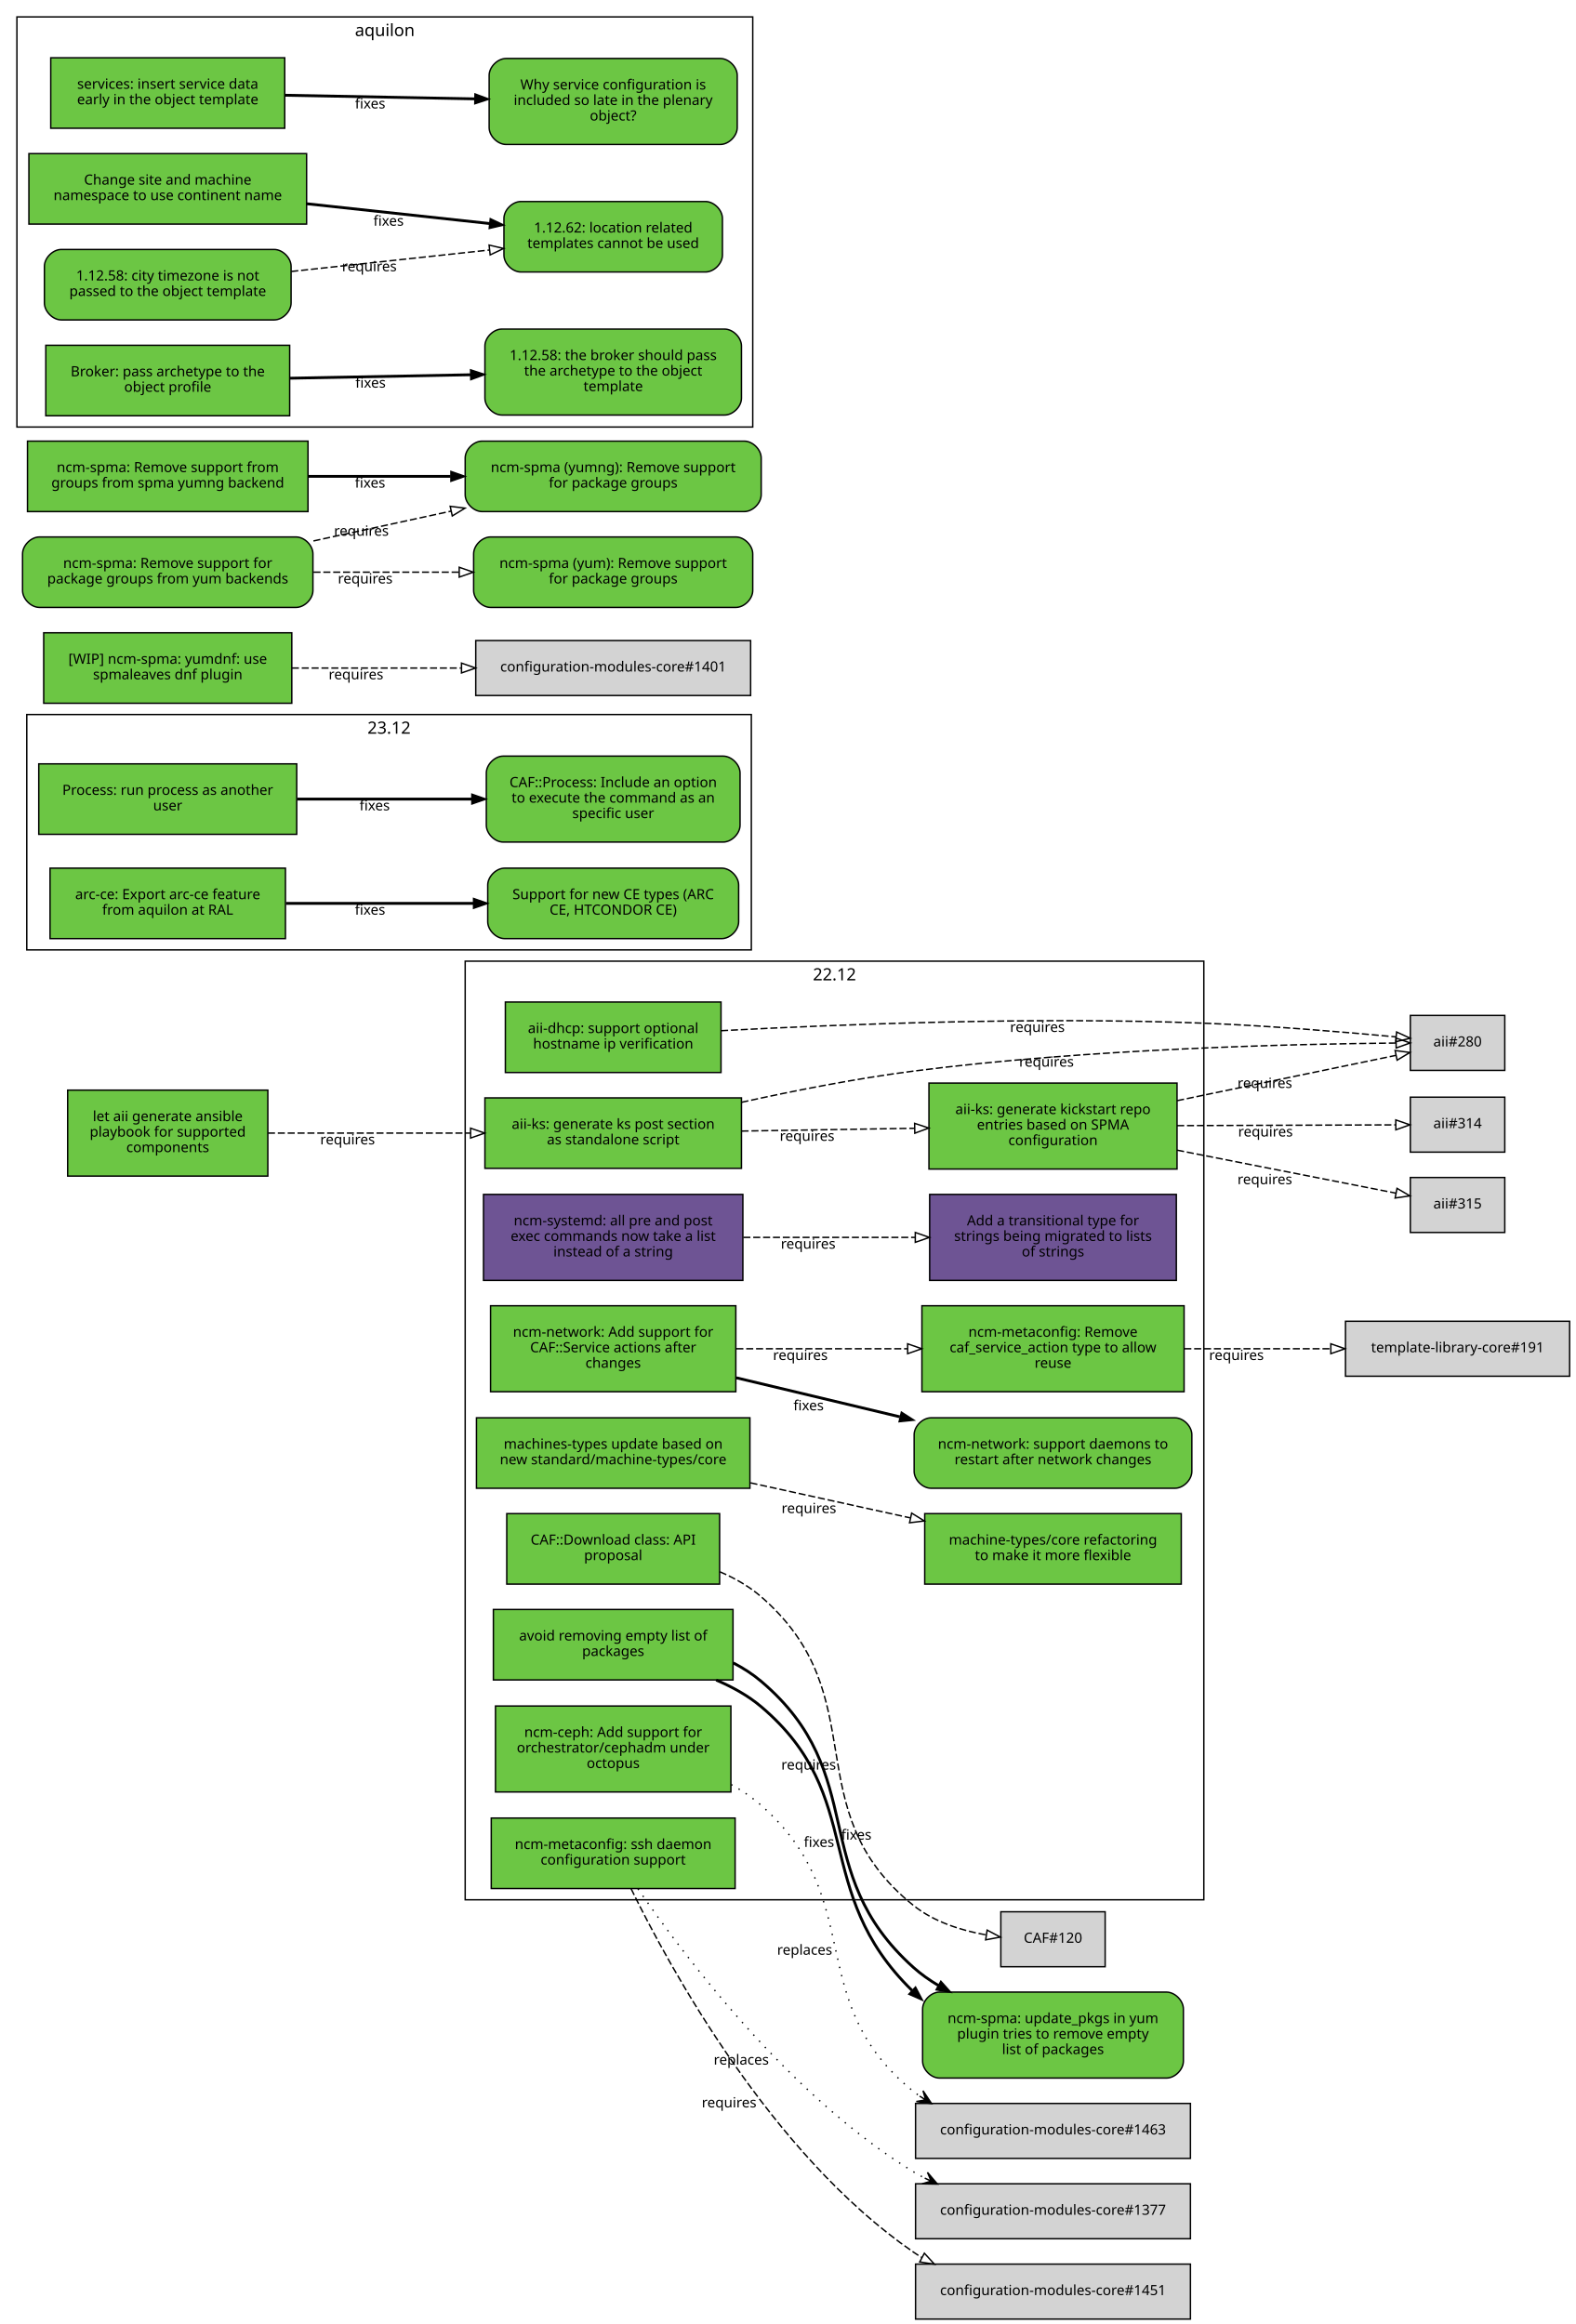
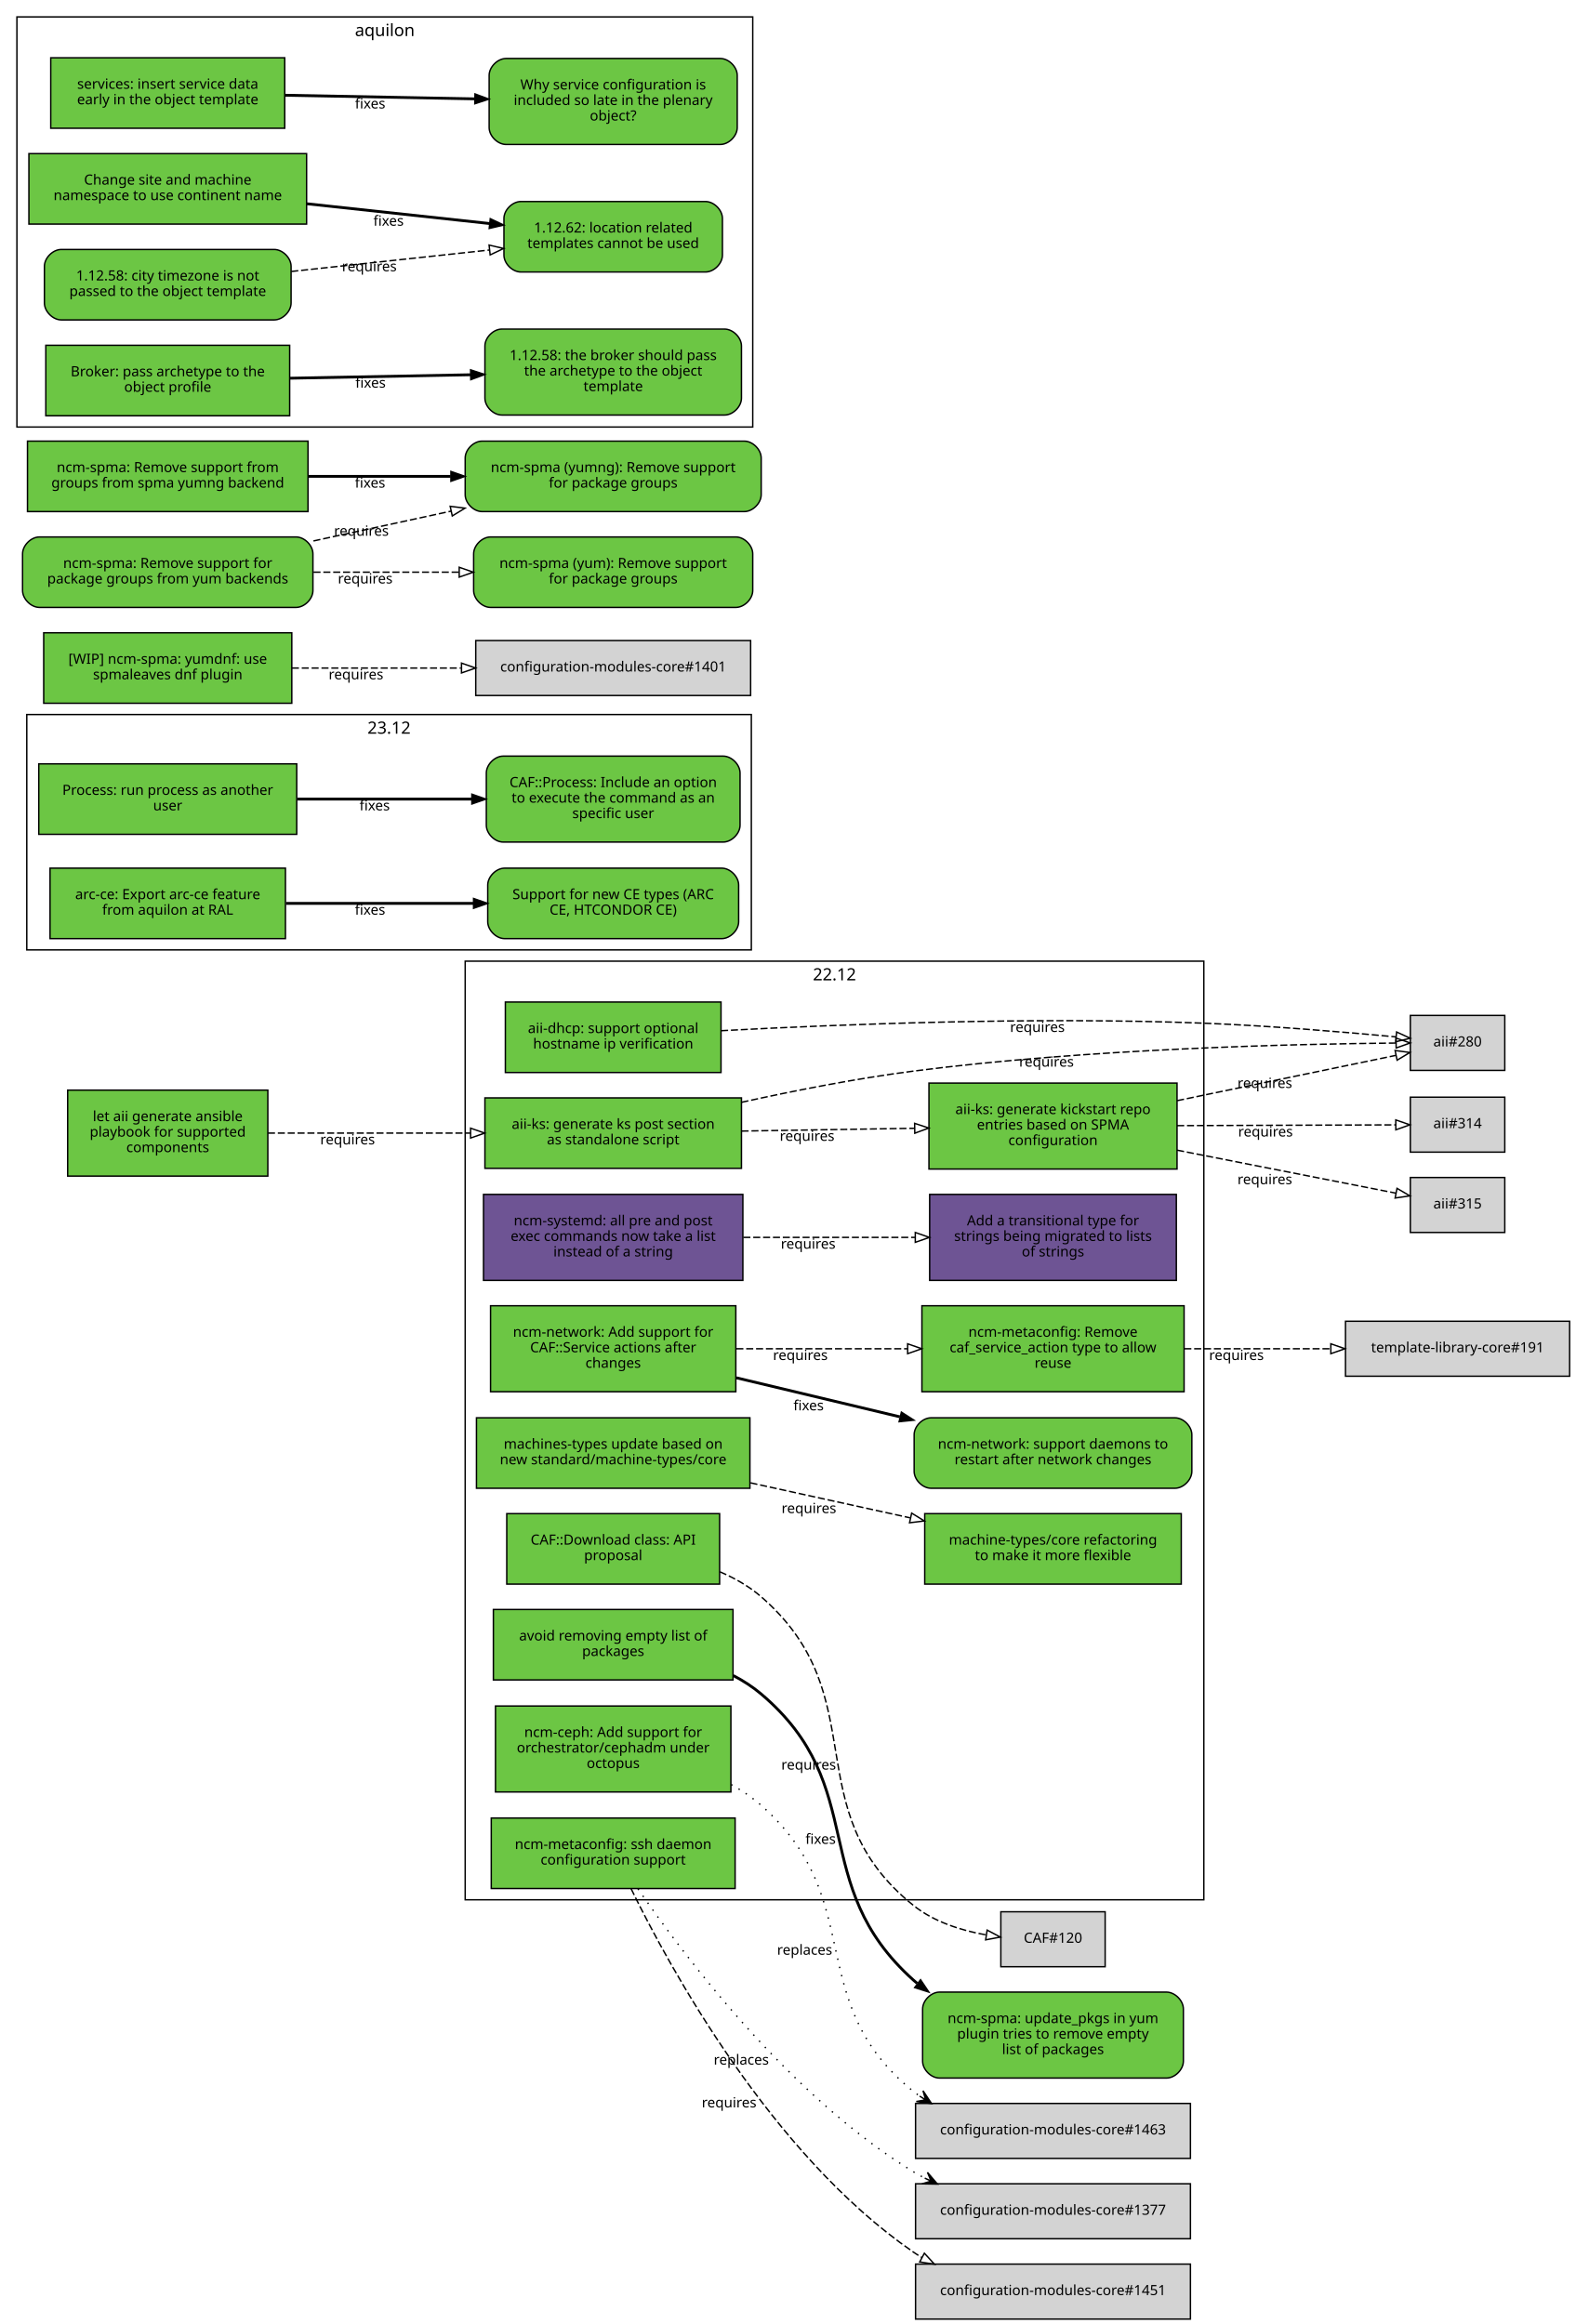
<svg xmlns="http://www.w3.org/2000/svg" xmlns:xlink="http://www.w3.org/1999/xlink" width="1118pt" height="1649pt" viewBox="0.00 0.00 1118.00 1649.00">
  <g id="graph0" class="graph" transform="scale(1 1) rotate(0) translate(4 1645)">
    <polygon fill="white" stroke="white" points="-4,5 -4,-1645 1115,-1645 1115,5 -4,5" />
    <g id="clust4" class="cluster">
      <polygon fill="none" stroke="black" points="15,-971 15,-1138 529,-1138 529,-971 15,-971" />
      <text text-anchor="middle" x="272" y="-1124.4" font-family="Sans" font-size="12.00">23.12</text>
    </g>
    <g id="clust3" class="cluster">
      <polygon fill="none" stroke="black" points="8,-1342 8,-1633 530,-1633 530,-1342 8,-1342" />
      <text text-anchor="middle" x="269" y="-1619.4" font-family="Sans" font-size="12.00">aquilon</text>
    </g>
    <g id="clust2" class="cluster">
      <polygon fill="none" stroke="black" points="326,-297 326,-963 850,-963 850,-297 326,-297" />
      <text text-anchor="middle" x="588" y="-949.4" font-family="Sans" font-size="12.00">22.12</text>
    </g>
    <g id="node1" class="node">
      <g id="a_node1">
        <a xlink:href="https://github.com/quattor/aii/pull/328" xlink:title="aii#328 (pull-request)" target="_parent">
          <polygon fill="#6cc644" stroke="black" points="522,-866 340,-866 340,-816 522,-816 522,-866" />
          <text text-anchor="middle" x="431" y="-844" font-family="Sans" font-size="10.00">aii-ks: generate ks post section</text>
          <text text-anchor="middle" x="431" y="-833" font-family="Sans" font-size="10.00">as standalone script</text>
        </a>
      </g>
    </g>
    <g id="node2" class="node">
      <polygon fill="lightgrey" stroke="black" points="1063.5,-924.5 996.5,-924.5 996.5,-885.5 1063.5,-885.5 1063.5,-924.5" />
      <text text-anchor="middle" x="1030" y="-902.5" font-family="Sans" font-size="10.00">aii#280</text>
    </g>
    <g id="edge1" class="edge">
      <path fill="none" stroke="black" stroke-dasharray="5,2" d="M522.01,-862.85C559.51,-871.124 603.643,-879.795 644,-885 767.437,-900.921 914.688,-904.265 986.027,-904.903" />
      <polygon fill="none" stroke="black" points="986.373,-908.406 996.399,-904.981 986.426,-901.406 986.373,-908.406" />
      <text text-anchor="middle" x="738.378" y="-888.167" font-family="Sans" font-size="10.00">requires</text>
    </g>
    <g id="node3" class="node">
      <g id="a_node3">
        <a xlink:href="https://github.com/quattor/aii/pull/316" xlink:title="aii#316 (pull-request)" target="_parent">
          <polygon fill="#6cc644" stroke="black" points="831,-876.5 655,-876.5 655,-815.5 831,-815.5 831,-876.5" />
          <text text-anchor="middle" x="743" y="-854.5" font-family="Sans" font-size="10.00">aii-ks: generate kickstart repo</text>
          <text text-anchor="middle" x="743" y="-843.5" font-family="Sans" font-size="10.00">entries based on SPMA</text>
          <text text-anchor="middle" x="743" y="-832.5" font-family="Sans" font-size="10.00">configuration</text>
        </a>
      </g>
    </g>
    <g id="edge2" class="edge">
      <path fill="none" stroke="black" stroke-dasharray="5,2" d="M522.081,-842.453C560.563,-843.074 605.56,-843.799 644.792,-844.432" />
      <polygon fill="none" stroke="black" points="644.843,-847.933 654.899,-844.595 644.956,-840.934 644.843,-847.933" />
      <text text-anchor="middle" x="568.561" y="-835.525" font-family="Sans" font-size="10.00">requires</text>
    </g>
    <g id="edge3" class="edge">
      <path fill="none" stroke="black" stroke-dasharray="5,2" d="M831.058,-864.023C882.518,-874.676 945.406,-887.695 986.29,-896.158" />
      <polygon fill="none" stroke="black" points="985.688,-899.608 996.19,-898.208 987.107,-892.753 985.688,-899.608" />
      <text text-anchor="middle" x="893.279" y="-873.044" font-family="Sans" font-size="10.00">requires</text>
    </g>
    <g id="node4" class="node">
      <polygon fill="lightgrey" stroke="black" points="1063.5,-866.5 996.5,-866.5 996.5,-827.5 1063.5,-827.5 1063.5,-866.5" />
      <text text-anchor="middle" x="1030" y="-844.5" font-family="Sans" font-size="10.00">aii#314</text>
    </g>
    <g id="edge4" class="edge">
      <path fill="none" stroke="black" stroke-dasharray="5,2" d="M831.058,-846.305C882.409,-846.486 945.14,-846.706 986.03,-846.849" />
      <polygon fill="none" stroke="black" points="986.177,-850.35 996.19,-846.885 986.202,-843.35 986.177,-850.35" />
      <text text-anchor="middle" x="893.741" y="-838.596" font-family="Sans" font-size="10.00">requires</text>
    </g>
    <g id="node5" class="node">
      <polygon fill="lightgrey" stroke="black" points="1063.5,-809.5 996.5,-809.5 996.5,-770.5 1063.5,-770.5 1063.5,-809.5" />
      <text text-anchor="middle" x="1030" y="-787.5" font-family="Sans" font-size="10.00">aii#315</text>
    </g>
    <g id="edge5" class="edge">
      <path fill="none" stroke="black" stroke-dasharray="5,2" d="M831.058,-828.894C882.518,-818.782 945.406,-806.425 986.29,-798.392" />
      <polygon fill="none" stroke="black" points="987.052,-801.809 996.19,-796.447 985.702,-794.941 987.052,-801.809" />
      <text text-anchor="middle" x="893.279" y="-804.738" font-family="Sans" font-size="10.00">requires</text>
    </g>
    <g id="node6" class="node">
      <g id="a_node6">
        <a xlink:href="https://github.com/quattor/aii/pull/299" xlink:title="aii#299 (pull-request)" target="_parent">
          <polygon fill="#6cc644" stroke="black" points="507.5,-934 354.5,-934 354.5,-884 507.5,-884 507.5,-934" />
          <text text-anchor="middle" x="431" y="-912" font-family="Sans" font-size="10.00">aii-dhcp: support optional</text>
          <text text-anchor="middle" x="431" y="-901" font-family="Sans" font-size="10.00">hostname ip verification</text>
        </a>
      </g>
    </g>
    <g id="edge6" class="edge">
      <path fill="none" stroke="black" stroke-dasharray="5,2" d="M507.534,-913.664C591.267,-918.168 730.317,-923.673 850,-919 896.634,-917.179 949.947,-912.699 986.175,-909.294" />
      <polygon fill="none" stroke="black" points="986.759,-912.754 996.382,-908.32 986.094,-905.786 986.759,-912.754" />
      <text text-anchor="middle" x="731.928" y="-912.779" font-family="Sans" font-size="10.00">requires</text>
    </g>
    <g id="node7" class="node">
      <g id="a_node7">
        <a xlink:href="https://github.com/quattor/aii/pull/331" xlink:title="aii#331 (pull-request)" target="_parent">
          <polygon fill="#6cc644" stroke="black" points="186,-871.5 44,-871.5 44,-810.5 186,-810.5 186,-871.5" />
          <text text-anchor="middle" x="115" y="-849.5" font-family="Sans" font-size="10.00">let aii generate ansible</text>
          <text text-anchor="middle" x="115" y="-838.5" font-family="Sans" font-size="10.00">playbook for supported</text>
          <text text-anchor="middle" x="115" y="-827.5" font-family="Sans" font-size="10.00">components</text>
        </a>
      </g>
    </g>
    <g id="edge7" class="edge">
      <path fill="none" stroke="black" stroke-dasharray="5,2" d="M186.077,-841C228.343,-841 282.883,-841 329.668,-841" />
      <polygon fill="none" stroke="black" points="329.834,-844.5 339.834,-841 329.834,-837.5 329.834,-844.5" />
      <text text-anchor="middle" x="242.574" y="-833" font-family="Sans" font-size="10.00">requires</text>
    </g>
    <g id="node8" class="node">
      <g id="a_node8">
        <a xlink:href="https://github.com/quattor/CAF/pull/257" xlink:title="CAF#257 (pull-request)" target="_parent">
          <polygon fill="#6cc644" stroke="black" points="206.5,-1103 23.5,-1103 23.5,-1053 206.5,-1053 206.5,-1103" />
          <text text-anchor="middle" x="115" y="-1081" font-family="Sans" font-size="10.00">Process: run process as another</text>
          <text text-anchor="middle" x="115" y="-1070" font-family="Sans" font-size="10.00">user</text>
        </a>
      </g>
    </g>
    <g id="node9" class="node">
      <g id="a_node9">
        <a xlink:href="https://github.com/quattor/CAF/issues/253" xlink:title="CAF#253 (issue)" target="_parent">
          <path fill="#6cc644" stroke="black" d="M509,-1108.5C509,-1108.5 353,-1108.5 353,-1108.5 347,-1108.5 341,-1102.5 341,-1096.5 341,-1096.5 341,-1059.5 341,-1059.5 341,-1053.5 347,-1047.5 353,-1047.5 353,-1047.5 509,-1047.5 509,-1047.5 515,-1047.5 521,-1053.5 521,-1059.5 521,-1059.5 521,-1096.5 521,-1096.5 521,-1102.5 515,-1108.5 509,-1108.5" />
          <text text-anchor="middle" x="431" y="-1086.5" font-family="Sans" font-size="10.00">CAF::Process: Include an option</text>
          <text text-anchor="middle" x="431" y="-1075.5" font-family="Sans" font-size="10.00">to execute the command as an</text>
          <text text-anchor="middle" x="431" y="-1064.5" font-family="Sans" font-size="10.00">specific user</text>
        </a>
      </g>
    </g>
    <g id="edge8" class="edge">
      <path fill="none" stroke="black" stroke-width="2" d="M206.822,-1078C245.561,-1078 290.88,-1078 330.522,-1078" />
      <polygon fill="black" stroke="black" points="330.737,-1081.5 340.737,-1078 330.737,-1074.5 330.737,-1081.5" />
      <text text-anchor="middle" x="261.782" y="-1070" font-family="Sans" font-size="10.00">fixes</text>
    </g>
    <g id="node10" class="node">
      <g id="a_node10">
        <a xlink:href="https://github.com/quattor/CAF/pull/110" xlink:title="CAF#110 (pull-request)" target="_parent">
          <polygon fill="#6cc644" stroke="black" points="506.5,-571 355.5,-571 355.5,-521 506.5,-521 506.5,-571" />
          <text text-anchor="middle" x="431" y="-549" font-family="Sans" font-size="10.00">CAF::Download class: API</text>
          <text text-anchor="middle" x="431" y="-538" font-family="Sans" font-size="10.00">proposal</text>
        </a>
      </g>
    </g>
    <g id="node11" class="node">
      <polygon fill="lightgrey" stroke="black" points="780,-288.5 706,-288.5 706,-249.5 780,-249.5 780,-288.5" />
      <text text-anchor="middle" x="743" y="-266.5" font-family="Sans" font-size="10.00">CAF#120</text>
    </g>
    <g id="edge9" class="edge">
      <path fill="none" stroke="black" stroke-dasharray="5,2" d="M506.663,-529.743C517.272,-525.203 527.46,-519.404 536,-512 617.996,-440.906 559.369,-360.936 644,-293 658.502,-281.359 677.83,-275.245 695.487,-272.077" />
      <polygon fill="none" stroke="black" points="696.281,-275.497 705.641,-270.532 695.228,-268.576 696.281,-275.497" />
      <text text-anchor="middle" x="569.666" y="-389.376" font-family="Sans" font-size="10.00">requires</text>
    </g>
    <g id="node12" class="node">
      <g id="a_node12">
        <a xlink:href="https://github.com/quattor/configuration-modules-core/pull/1554" xlink:title="configuration-modules-core#1554 (pull-request)" target="_parent">
          <polygon fill="#6cc644" stroke="black" points="516,-503 346,-503 346,-453 516,-453 516,-503" />
          <text text-anchor="middle" x="431" y="-481" font-family="Sans" font-size="10.00">avoid removing empty list of</text>
          <text text-anchor="middle" x="431" y="-470" font-family="Sans" font-size="10.00">packages</text>
        </a>
      </g>
    </g>
    <g id="node13" class="node">
      <g id="a_node13">
        <a xlink:href="https://github.com/quattor/configuration-modules-core/issues/1553" xlink:title="configuration-modules-core#1553 (issue)" target="_parent">
          <path fill="#6cc644" stroke="black" d="M823.5,-231.5C823.5,-231.5 662.5,-231.5 662.5,-231.5 656.5,-231.5 650.5,-225.5 650.5,-219.5 650.5,-219.5 650.5,-182.5 650.5,-182.5 650.5,-176.5 656.5,-170.5 662.5,-170.5 662.5,-170.5 823.5,-170.5 823.5,-170.5 829.5,-170.5 835.5,-176.5 835.5,-182.5 835.5,-182.5 835.5,-219.5 835.5,-219.5 835.5,-225.5 829.5,-231.5 823.5,-231.5" />
          <text text-anchor="middle" x="743" y="-209.5" font-family="Sans" font-size="10.00">ncm-spma: update_pkgs in yum</text>
          <text text-anchor="middle" x="743" y="-198.5" font-family="Sans" font-size="10.00">plugin tries to remove empty</text>
          <text text-anchor="middle" x="743" y="-187.5" font-family="Sans" font-size="10.00">list of packages</text>
        </a>
      </g>
    </g>
    <g id="edge10" class="edge">
-       <path fill="none" stroke="black" stroke-width="2" d="M504.057,-452.915C515.55,-448.015 526.7,-441.885 536,-434 611.514,-369.975 570.626,-303.468 643.041,-232.615" />
-       <polygon fill="black" stroke="black" points="645.483,-235.123 650.41,-225.744 640.709,-230.003 645.483,-235.123" />
-       <text text-anchor="middle" x="577.022" y="-334.528" font-family="Sans" font-size="10.00">fixes</text>
-     </g>
-     <g id="edge11" class="edge">
-       <path fill="none" stroke="black" stroke-width="2" d="M516.245,-465.057C523.325,-461.382 530.042,-457.051 536,-452 613.95,-385.91 567.867,-317.175 644,-249 649.346,-244.213 655.351,-239.978 661.689,-236.205" />
-       <polygon fill="black" stroke="black" points="663.443,-239.235 670.508,-231.339 660.061,-233.106 663.443,-239.235" />
-       <text text-anchor="middle" x="603.498" y="-339.698" font-family="Sans" font-size="10.00">fixes</text>
+       <path fill="none" stroke="black" stroke-width="2" d="M516.245,-456.094C523.325,-452.382 530.042,-448.051 536,-443 613.95,-376.91 567.867,-308.175 644,-240 644.853,-239.237 645.722,-238.487 646.607,-237.751" />
+       <polygon fill="black" stroke="black" points="649.049,-240.295 654.952,-231.497 644.851,-234.694 649.049,-240.295" />
+       <text text-anchor="middle" x="578.136" y="-336.67" font-family="Sans" font-size="10.00">fixes</text>
    </g>
    <g id="node14" class="node">
      <g id="a_node14">
        <a xlink:href="https://github.com/quattor/configuration-modules-core/pull/1490" xlink:title="configuration-modules-core#1490 (pull-request)" target="_parent">
          <polygon fill="#6cc644" stroke="black" points="514.5,-434.5 347.5,-434.5 347.5,-373.5 514.5,-373.5 514.5,-434.5" />
          <text text-anchor="middle" x="431" y="-412.5" font-family="Sans" font-size="10.00">ncm-ceph: Add support for</text>
          <text text-anchor="middle" x="431" y="-401.5" font-family="Sans" font-size="10.00">orchestrator/cephadm under</text>
          <text text-anchor="middle" x="431" y="-390.5" font-family="Sans" font-size="10.00">octopus</text>
        </a>
      </g>
    </g>
    <g id="node15" class="node">
      <polygon fill="lightgrey" stroke="black" points="840.5,-152.5 645.5,-152.5 645.5,-113.5 840.5,-113.5 840.5,-152.5" />
      <text text-anchor="middle" x="743" y="-130.5" font-family="Sans" font-size="10.00">configuration-modules-core#1463</text>
    </g>
-     <g id="edge12" class="edge">
+     <g id="edge11" class="edge">
      <path fill="none" stroke="black" stroke-dasharray="1,5" d="M514.726,-378.745C522.371,-374.525 529.626,-369.641 536,-364 612.526,-296.267 564.54,-225.267 644,-161 645.372,-159.891 646.785,-158.825 648.235,-157.802" />
      <polygon fill="black" stroke="black" points="656.899,-152.392 650.801,-161.505 652.658,-155.04 648.417,-157.688 648.417,-157.688 648.417,-157.688 652.658,-155.04 646.034,-153.871 656.899,-152.392 656.899,-152.392" />
      <text text-anchor="middle" x="566.844" y="-258.019" font-family="Sans" font-size="10.00">replaces</text>
    </g>
    <g id="node16" class="node">
      <g id="a_node16">
        <a xlink:href="https://github.com/quattor/configuration-modules-core/pull/1464" xlink:title="configuration-modules-core#1464 (pull-request)" target="_parent">
          <polygon fill="#6e5494" stroke="black" points="523,-797.5 339,-797.5 339,-736.5 523,-736.5 523,-797.5" />
          <text text-anchor="middle" x="431" y="-775.5" font-family="Sans" font-size="10.00">ncm-systemd: all pre and post</text>
          <text text-anchor="middle" x="431" y="-764.5" font-family="Sans" font-size="10.00">exec commands now take a list</text>
          <text text-anchor="middle" x="431" y="-753.5" font-family="Sans" font-size="10.00">instead of a string</text>
        </a>
      </g>
    </g>
    <g id="node17" class="node">
      <g id="a_node17">
        <a xlink:href="https://github.com/quattor/template-library-core/pull/212" xlink:title="template-library-core#212 (pull-request)" target="_parent">
          <polygon fill="#6e5494" stroke="black" points="830.5,-797.5 655.5,-797.5 655.5,-736.5 830.5,-736.5 830.5,-797.5" />
          <text text-anchor="middle" x="743" y="-775.5" font-family="Sans" font-size="10.00">Add a transitional type for</text>
          <text text-anchor="middle" x="743" y="-764.5" font-family="Sans" font-size="10.00">strings being migrated to lists</text>
          <text text-anchor="middle" x="743" y="-753.5" font-family="Sans" font-size="10.00">of strings</text>
        </a>
      </g>
    </g>
-     <g id="edge13" class="edge">
+     <g id="edge12" class="edge">
      <path fill="none" stroke="black" stroke-dasharray="5,2" d="M523.334,-767C561.615,-767 606.168,-767 645.032,-767" />
      <polygon fill="none" stroke="black" points="645.306,-770.5 655.306,-767 645.306,-763.5 645.306,-770.5" />
      <text text-anchor="middle" x="569.323" y="-759" font-family="Sans" font-size="10.00">requires</text>
    </g>
    <g id="node18" class="node">
      <g id="a_node18">
        <a xlink:href="https://github.com/quattor/configuration-modules-core/pull/1452" xlink:title="configuration-modules-core#1452 (pull-request)" target="_parent">
          <polygon fill="#6cc644" stroke="black" points="517.5,-355 344.5,-355 344.5,-305 517.5,-305 517.5,-355" />
          <text text-anchor="middle" x="431" y="-333" font-family="Sans" font-size="10.00">ncm-metaconfig: ssh daemon</text>
          <text text-anchor="middle" x="431" y="-322" font-family="Sans" font-size="10.00">configuration support</text>
        </a>
      </g>
    </g>
    <g id="node19" class="node">
      <polygon fill="lightgrey" stroke="black" points="840.5,-95.5 645.5,-95.5 645.5,-56.5 840.5,-56.5 840.5,-95.5" />
      <text text-anchor="middle" x="743" y="-73.5" font-family="Sans" font-size="10.00">configuration-modules-core#1377</text>
    </g>
-     <g id="edge14" class="edge">
+     <g id="edge13" class="edge">
      <path fill="none" stroke="black" stroke-dasharray="1,5" d="M448.592,-304.774C480.663,-258.023 555.825,-157.797 644,-104 646.514,-102.466 649.115,-101.014 651.781,-99.638" />
      <polygon fill="black" stroke="black" points="661.066,-95.252 653.946,-103.593 656.545,-97.388 652.024,-99.524 652.024,-99.524 652.024,-99.524 656.545,-97.388 650.102,-95.455 661.066,-95.252 661.066,-95.252" />
      <text text-anchor="middle" x="521.876" y="-180.055" font-family="Sans" font-size="10.00">replaces</text>
    </g>
    <g id="node20" class="node">
      <polygon fill="lightgrey" stroke="black" points="840.5,-38.5 645.5,-38.5 645.5,0.5 840.5,0.5 840.5,-38.5" />
      <text text-anchor="middle" x="743" y="-16.5" font-family="Sans" font-size="10.00">configuration-modules-core#1451</text>
    </g>
-     <g id="edge15" class="edge">
+     <g id="edge14" class="edge">
      <path fill="none" stroke="black" stroke-dasharray="5,2" d="M443.682,-304.881C470.729,-249.528 543.134,-116.463 644,-47 645.895,-45.695 647.849,-44.451 649.853,-43.264" />
      <polygon fill="none" stroke="black" points="651.751,-46.219 658.922,-38.42 648.453,-40.044 651.751,-46.219" />
      <text text-anchor="middle" x="513.239" y="-149.689" font-family="Sans" font-size="10.00">requires</text>
    </g>
    <g id="node21" class="node">
      <g id="a_node21">
        <a xlink:href="https://github.com/quattor/configuration-modules-core/pull/1336" xlink:title="configuration-modules-core#1336 (pull-request)" target="_parent">
          <polygon fill="#6cc644" stroke="black" points="518,-718.5 344,-718.5 344,-657.5 518,-657.5 518,-718.5" />
          <text text-anchor="middle" x="431" y="-696.5" font-family="Sans" font-size="10.00">ncm-network: Add support for</text>
          <text text-anchor="middle" x="431" y="-685.5" font-family="Sans" font-size="10.00">CAF::Service actions after</text>
          <text text-anchor="middle" x="431" y="-674.5" font-family="Sans" font-size="10.00">changes</text>
        </a>
      </g>
    </g>
    <g id="node22" class="node">
      <g id="a_node22">
        <a xlink:href="https://github.com/quattor/configuration-modules-core/pull/1335" xlink:title="configuration-modules-core#1335 (pull-request)" target="_parent">
          <polygon fill="#6cc644" stroke="black" points="836,-718.5 650,-718.5 650,-657.5 836,-657.5 836,-718.5" />
          <text text-anchor="middle" x="743" y="-696.5" font-family="Sans" font-size="10.00">ncm-metaconfig: Remove</text>
          <text text-anchor="middle" x="743" y="-685.5" font-family="Sans" font-size="10.00">caf_service_action type to allow</text>
          <text text-anchor="middle" x="743" y="-674.5" font-family="Sans" font-size="10.00">reuse</text>
        </a>
      </g>
    </g>
-     <g id="edge16" class="edge">
+     <g id="edge15" class="edge">
      <path fill="none" stroke="black" stroke-dasharray="5,2" d="M518.352,-688C556.011,-688 600.444,-688 639.742,-688" />
      <polygon fill="none" stroke="black" points="639.88,-691.5 649.88,-688 639.88,-684.5 639.88,-691.5" />
      <text text-anchor="middle" x="563.78" y="-680" font-family="Sans" font-size="10.00">requires</text>
    </g>
    <g id="node23" class="node">
      <g id="a_node23">
        <a xlink:href="https://github.com/quattor/configuration-modules-core/issues/1071" xlink:title="configuration-modules-core#1071 (issue)" target="_parent">
          <path fill="#6cc644" stroke="black" d="M829.5,-639C829.5,-639 656.5,-639 656.5,-639 650.5,-639 644.5,-633 644.5,-627 644.5,-627 644.5,-601 644.5,-601 644.5,-595 650.5,-589 656.5,-589 656.5,-589 829.5,-589 829.5,-589 835.5,-589 841.5,-595 841.5,-601 841.5,-601 841.5,-627 841.5,-627 841.5,-633 835.5,-639 829.5,-639" />
          <text text-anchor="middle" x="743" y="-617" font-family="Sans" font-size="10.00">ncm-network: support daemons to</text>
          <text text-anchor="middle" x="743" y="-606" font-family="Sans" font-size="10.00">restart after network changes</text>
        </a>
      </g>
    </g>
-     <g id="edge17" class="edge">
+     <g id="edge16" class="edge">
      <path fill="none" stroke="black" stroke-width="2" d="M518.352,-667.387C554.286,-658.809 596.389,-648.759 634.312,-639.706" />
      <polygon fill="black" stroke="black" points="635.457,-643.031 644.371,-637.305 633.832,-636.223 635.457,-643.031" />
      <text text-anchor="middle" x="569.612" y="-644.286" font-family="Sans" font-size="10.00">fixes</text>
    </g>
    <g id="node24" class="node">
      <polygon fill="lightgrey" stroke="black" points="1109.5,-707.5 950.5,-707.5 950.5,-668.5 1109.5,-668.5 1109.5,-707.5" />
      <text text-anchor="middle" x="1030" y="-685.5" font-family="Sans" font-size="10.00">template-library-core#191</text>
    </g>
-     <g id="edge18" class="edge">
+     <g id="edge17" class="edge">
      <path fill="none" stroke="black" stroke-dasharray="5,2" d="M836.138,-688C869.447,-688 906.968,-688 940.003,-688" />
      <polygon fill="none" stroke="black" points="940.101,-691.5 950.101,-688 940.101,-684.5 940.101,-691.5" />
      <text text-anchor="middle" x="873.142" y="-680" font-family="Sans" font-size="10.00">requires</text>
    </g>
    <g id="node25" class="node">
      <g id="a_node25">
        <a xlink:href="https://github.com/quattor/configuration-modules-core/pull/1507" xlink:title="configuration-modules-core#1507 (pull-request)" target="_parent">
          <polygon fill="#6cc644" stroke="black" points="203,-1196 27,-1196 27,-1146 203,-1146 203,-1196" />
          <text text-anchor="middle" x="115" y="-1174" font-family="Sans" font-size="10.00">[WIP] ncm-spma: yumdnf: use</text>
          <text text-anchor="middle" x="115" y="-1163" font-family="Sans" font-size="10.00">spmaleaves dnf plugin</text>
        </a>
      </g>
    </g>
    <g id="node26" class="node">
      <polygon fill="lightgrey" stroke="black" points="528.5,-1190.5 333.5,-1190.5 333.5,-1151.5 528.5,-1151.5 528.5,-1190.5" />
      <text text-anchor="middle" x="431" y="-1168.5" font-family="Sans" font-size="10.00">configuration-modules-core#1401</text>
    </g>
-     <g id="edge19" class="edge">
+     <g id="edge18" class="edge">
      <path fill="none" stroke="black" stroke-dasharray="5,2" d="M203.05,-1171C240.203,-1171 283.927,-1171 323.027,-1171" />
      <polygon fill="none" stroke="black" points="323.391,-1174.5 333.391,-1171 323.391,-1167.5 323.391,-1174.5" />
      <text text-anchor="middle" x="248.549" y="-1163" font-family="Sans" font-size="10.00">requires</text>
    </g>
    <g id="node27" class="node">
      <g id="a_node27">
        <a xlink:href="https://github.com/quattor/configuration-modules-core/pull/1148" xlink:title="configuration-modules-core#1148 (pull-request)" target="_parent">
          <polygon fill="#6cc644" stroke="black" points="214.5,-1332 15.5,-1332 15.5,-1282 214.5,-1282 214.5,-1332" />
          <text text-anchor="middle" x="115" y="-1310" font-family="Sans" font-size="10.00">ncm-spma: Remove support from</text>
          <text text-anchor="middle" x="115" y="-1299" font-family="Sans" font-size="10.00">groups from spma yumng backend</text>
        </a>
      </g>
    </g>
    <g id="node28" class="node">
      <g id="a_node28">
        <a xlink:href="https://github.com/quattor/configuration-modules-core/issues/952" xlink:title="configuration-modules-core#952 (issue)" target="_parent">
          <path fill="#6cc644" stroke="black" d="M524,-1332C524,-1332 338,-1332 338,-1332 332,-1332 326,-1326 326,-1320 326,-1320 326,-1294 326,-1294 326,-1288 332,-1282 338,-1282 338,-1282 524,-1282 524,-1282 530,-1282 536,-1288 536,-1294 536,-1294 536,-1320 536,-1320 536,-1326 530,-1332 524,-1332" />
          <text text-anchor="middle" x="431" y="-1310" font-family="Sans" font-size="10.00">ncm-spma (yumng): Remove support</text>
          <text text-anchor="middle" x="431" y="-1299" font-family="Sans" font-size="10.00">for package groups</text>
        </a>
      </g>
    </g>
-     <g id="edge20" class="edge">
+     <g id="edge19" class="edge">
      <path fill="none" stroke="black" stroke-width="2" d="M214.921,-1307C246.933,-1307 282.695,-1307 315.726,-1307" />
      <polygon fill="black" stroke="black" points="315.883,-1310.5 325.883,-1307 315.882,-1303.5 315.883,-1310.5" />
      <text text-anchor="middle" x="258.546" y="-1299" font-family="Sans" font-size="10.00">fixes</text>
    </g>
    <g id="node29" class="node">
      <g id="a_node29">
        <a xlink:href="https://github.com/quattor/configuration-modules-core/issues/950" xlink:title="configuration-modules-core#950 (issue)" target="_parent">
          <path fill="#6cc644" stroke="black" d="M206,-1264C206,-1264 24,-1264 24,-1264 18,-1264 12,-1258 12,-1252 12,-1252 12,-1226 12,-1226 12,-1220 18,-1214 24,-1214 24,-1214 206,-1214 206,-1214 212,-1214 218,-1220 218,-1226 218,-1226 218,-1252 218,-1252 218,-1258 212,-1264 206,-1264" />
          <text text-anchor="middle" x="115" y="-1242" font-family="Sans" font-size="10.00">ncm-spma: Remove support for</text>
          <text text-anchor="middle" x="115" y="-1231" font-family="Sans" font-size="10.00">package groups from yum backends</text>
        </a>
      </g>
    </g>
    <g id="node30" class="node">
      <g id="a_node30">
        <a xlink:href="https://github.com/quattor/configuration-modules-core/issues/951" xlink:title="configuration-modules-core#951 (issue)" target="_parent">
          <path fill="#6cc644" stroke="black" d="M518,-1264C518,-1264 344,-1264 344,-1264 338,-1264 332,-1258 332,-1252 332,-1252 332,-1226 332,-1226 332,-1220 338,-1214 344,-1214 344,-1214 518,-1214 518,-1214 524,-1214 530,-1220 530,-1226 530,-1226 530,-1252 530,-1252 530,-1258 524,-1264 518,-1264" />
          <text text-anchor="middle" x="431" y="-1242" font-family="Sans" font-size="10.00">ncm-spma (yum): Remove support</text>
          <text text-anchor="middle" x="431" y="-1231" font-family="Sans" font-size="10.00">for package groups</text>
        </a>
      </g>
    </g>
-     <g id="edge21" class="edge">
+     <g id="edge20" class="edge">
      <path fill="none" stroke="black" stroke-dasharray="5,2" d="M218.381,-1239C251.386,-1239 288.071,-1239 321.502,-1239" />
      <polygon fill="none" stroke="black" points="321.765,-1242.5 331.765,-1239 321.765,-1235.5 321.765,-1242.5" />
      <text text-anchor="middle" x="255.107" y="-1231" font-family="Sans" font-size="10.00">requires</text>
    </g>
-     <g id="edge22" class="edge">
+     <g id="edge21" class="edge">
      <path fill="none" stroke="black" stroke-dasharray="5,2" d="M218.381,-1261.17C249.602,-1267.93 284.116,-1275.41 316.053,-1282.32" />
      <polygon fill="none" stroke="black" points="315.361,-1285.75 325.876,-1284.45 316.843,-1278.91 315.361,-1285.75" />
      <text text-anchor="middle" x="252.372" y="-1264.86" font-family="Sans" font-size="10.00">requires</text>
    </g>
    <g id="node31" class="node">
      <g id="a_node31">
        <a xlink:href="https://github.com/quattor/template-library-grid/pull/241" xlink:title="template-library-grid#241 (pull-request)" target="_parent">
          <polygon fill="#6cc644" stroke="black" points="528,-639 334,-639 334,-589 528,-589 528,-639" />
          <text text-anchor="middle" x="431" y="-617" font-family="Sans" font-size="10.00">machines-types update based on</text>
          <text text-anchor="middle" x="431" y="-606" font-family="Sans" font-size="10.00">new standard/machine-types/core</text>
        </a>
      </g>
    </g>
    <g id="node32" class="node">
      <g id="a_node32">
        <a xlink:href="https://github.com/quattor/template-library-standard/pull/140" xlink:title="template-library-standard#140 (pull-request)" target="_parent">
          <polygon fill="#6cc644" stroke="black" points="834,-571 652,-571 652,-521 834,-521 834,-571" />
          <text text-anchor="middle" x="743" y="-549" font-family="Sans" font-size="10.00">machine-types/core refactoring</text>
          <text text-anchor="middle" x="743" y="-538" font-family="Sans" font-size="10.00">to make it more flexible</text>
        </a>
      </g>
    </g>
-     <g id="edge23" class="edge">
+     <g id="edge22" class="edge">
      <path fill="none" stroke="black" stroke-dasharray="5,2" d="M528.387,-592.857C564.372,-584.964 605.301,-575.986 641.636,-568.015" />
      <polygon fill="none" stroke="black" points="642.736,-571.357 651.754,-565.796 641.237,-564.52 642.736,-571.357" />
      <text text-anchor="middle" x="569.849" y="-571.375" font-family="Sans" font-size="10.00">requires</text>
    </g>
    <g id="node33" class="node">
      <g id="a_node33">
        <a xlink:href="https://github.com/quattor/template-library-grid/pull/232" xlink:title="template-library-grid#232 (pull-request)" target="_parent">
          <polygon fill="#6cc644" stroke="black" points="198.5,-1029 31.5,-1029 31.5,-979 198.5,-979 198.5,-1029" />
          <text text-anchor="middle" x="115" y="-1007" font-family="Sans" font-size="10.00">arc-ce: Export arc-ce feature</text>
          <text text-anchor="middle" x="115" y="-996" font-family="Sans" font-size="10.00">from aquilon at RAL</text>
        </a>
      </g>
    </g>
    <g id="node34" class="node">
      <g id="a_node34">
        <a xlink:href="https://github.com/quattor/template-library-grid/issues/221" xlink:title="template-library-grid#221 (issue)" target="_parent">
          <path fill="#6cc644" stroke="black" d="M508,-1029C508,-1029 354,-1029 354,-1029 348,-1029 342,-1023 342,-1017 342,-1017 342,-991 342,-991 342,-985 348,-979 354,-979 354,-979 508,-979 508,-979 514,-979 520,-985 520,-991 520,-991 520,-1017 520,-1017 520,-1023 514,-1029 508,-1029" />
          <text text-anchor="middle" x="431" y="-1007" font-family="Sans" font-size="10.00">Support for new CE types (ARC</text>
          <text text-anchor="middle" x="431" y="-996" font-family="Sans" font-size="10.00">CE, HTCONDOR CE)</text>
        </a>
      </g>
    </g>
-     <g id="edge24" class="edge">
+     <g id="edge23" class="edge">
      <path fill="none" stroke="black" stroke-width="2" d="M198.911,-1004C239.702,-1004 289.151,-1004 331.823,-1004" />
      <polygon fill="black" stroke="black" points="331.947,-1007.5 341.947,-1004 331.947,-1000.5 331.947,-1007.5" />
      <text text-anchor="middle" x="258.543" y="-996" font-family="Sans" font-size="10.00">fixes</text>
    </g>
    <g id="node35" class="node">
      <g id="a_node35">
        <a xlink:href="https://github.com/quattor/aquilon/pull/115" xlink:title="aquilon#115 (pull-request)" target="_parent">
          <polygon fill="#6cc644" stroke="black" points="198,-1604 32,-1604 32,-1554 198,-1554 198,-1604" />
          <text text-anchor="middle" x="115" y="-1582" font-family="Sans" font-size="10.00">services: insert service data</text>
          <text text-anchor="middle" x="115" y="-1571" font-family="Sans" font-size="10.00">early in the object template</text>
        </a>
      </g>
    </g>
    <g id="node36" class="node">
      <g id="a_node36">
        <a xlink:href="https://github.com/quattor/aquilon/issues/109" xlink:title="aquilon#109 (issue)" target="_parent">
          <path fill="#6cc644" stroke="black" d="M507,-1603.5C507,-1603.5 355,-1603.5 355,-1603.5 349,-1603.5 343,-1597.5 343,-1591.5 343,-1591.5 343,-1554.5 343,-1554.5 343,-1548.5 349,-1542.5 355,-1542.5 355,-1542.5 507,-1542.5 507,-1542.5 513,-1542.5 519,-1548.5 519,-1554.5 519,-1554.5 519,-1591.5 519,-1591.5 519,-1597.5 513,-1603.5 507,-1603.5" />
          <text text-anchor="middle" x="431" y="-1581.5" font-family="Sans" font-size="10.00">Why service configuration is</text>
          <text text-anchor="middle" x="431" y="-1570.5" font-family="Sans" font-size="10.00">included so late in the plenary</text>
          <text text-anchor="middle" x="431" y="-1559.5" font-family="Sans" font-size="10.00">object?</text>
        </a>
      </g>
    </g>
-     <g id="edge25" class="edge">
+     <g id="edge24" class="edge">
      <path fill="none" stroke="black" stroke-width="2" d="M198.09,-1577.43C239.304,-1576.64 289.515,-1575.68 332.663,-1574.86" />
      <polygon fill="black" stroke="black" points="332.965,-1578.35 342.896,-1574.66 332.831,-1571.36 332.965,-1578.35" />
      <text text-anchor="middle" x="258.61" y="-1568.05" font-family="Sans" font-size="10.00">fixes</text>
    </g>
    <g id="node37" class="node">
      <g id="a_node37">
        <a xlink:href="https://github.com/quattor/aquilon/pull/110" xlink:title="aquilon#110 (pull-request)" target="_parent">
          <polygon fill="#6cc644" stroke="black" points="213.5,-1536 16.5,-1536 16.5,-1486 213.5,-1486 213.5,-1536" />
          <text text-anchor="middle" x="115" y="-1514" font-family="Sans" font-size="10.00">Change site and machine</text>
          <text text-anchor="middle" x="115" y="-1503" font-family="Sans" font-size="10.00">namespace to use continent name</text>
        </a>
      </g>
    </g>
    <g id="node38" class="node">
      <g id="a_node38">
        <a xlink:href="https://github.com/quattor/aquilon/issues/104" xlink:title="aquilon#104 (issue)" target="_parent">
          <path fill="#6cc644" stroke="black" d="M496.5,-1502C496.5,-1502 365.5,-1502 365.5,-1502 359.5,-1502 353.5,-1496 353.5,-1490 353.5,-1490 353.5,-1464 353.5,-1464 353.5,-1458 359.5,-1452 365.5,-1452 365.5,-1452 496.5,-1452 496.5,-1452 502.5,-1452 508.5,-1458 508.5,-1464 508.5,-1464 508.5,-1490 508.5,-1490 508.5,-1496 502.5,-1502 496.5,-1502" />
          <text text-anchor="middle" x="431" y="-1480" font-family="Sans" font-size="10.00">1.12.62: location related</text>
          <text text-anchor="middle" x="431" y="-1469" font-family="Sans" font-size="10.00">templates cannot be used</text>
        </a>
      </g>
    </g>
-     <g id="edge26" class="edge">
+     <g id="edge25" class="edge">
      <path fill="none" stroke="black" stroke-width="2" d="M213.63,-1500.43C255.122,-1495.94 303.101,-1490.74 343.32,-1486.39" />
      <polygon fill="black" stroke="black" points="343.804,-1489.85 353.369,-1485.3 343.05,-1482.89 343.804,-1489.85" />
      <text text-anchor="middle" x="271.634" y="-1484.85" font-family="Sans" font-size="10.00">fixes</text>
    </g>
    <g id="node39" class="node">
      <g id="a_node39">
        <a xlink:href="https://github.com/quattor/aquilon/issues/91" xlink:title="aquilon#91 (issue)" target="_parent">
          <path fill="#6cc644" stroke="black" d="M190.5,-1468C190.5,-1468 39.5,-1468 39.5,-1468 33.5,-1468 27.5,-1462 27.5,-1456 27.5,-1456 27.5,-1430 27.5,-1430 27.5,-1424 33.5,-1418 39.5,-1418 39.5,-1418 190.5,-1418 190.5,-1418 196.5,-1418 202.5,-1424 202.5,-1430 202.5,-1430 202.5,-1456 202.5,-1456 202.5,-1462 196.5,-1468 190.5,-1468" />
          <text text-anchor="middle" x="115" y="-1446" font-family="Sans" font-size="10.00">1.12.58: city timezone is not</text>
          <text text-anchor="middle" x="115" y="-1435" font-family="Sans" font-size="10.00">passed to the object template</text>
        </a>
      </g>
    </g>
-     <g id="edge27" class="edge">
+     <g id="edge26" class="edge">
      <path fill="none" stroke="black" stroke-dasharray="5,2" d="M202.633,-1452.38C246.42,-1457.12 299.413,-1462.86 343.22,-1467.6" />
      <polygon fill="none" stroke="black" points="342.962,-1471.1 353.281,-1468.69 343.716,-1464.14 342.962,-1471.1" />
      <text text-anchor="middle" x="258.022" y="-1452.54" font-family="Sans" font-size="10.00">requires</text>
    </g>
    <g id="node40" class="node">
      <g id="a_node40">
        <a xlink:href="https://github.com/quattor/aquilon/pull/89" xlink:title="aquilon#89 (pull-request)" target="_parent">
          <polygon fill="#6cc644" stroke="black" points="201.5,-1400 28.5,-1400 28.5,-1350 201.5,-1350 201.5,-1400" />
          <text text-anchor="middle" x="115" y="-1378" font-family="Sans" font-size="10.00">Broker: pass archetype to the</text>
          <text text-anchor="middle" x="115" y="-1367" font-family="Sans" font-size="10.00">object profile</text>
        </a>
      </g>
    </g>
    <g id="node41" class="node">
      <g id="a_node41">
        <a xlink:href="https://github.com/quattor/aquilon/issues/88" xlink:title="aquilon#88 (issue)" target="_parent">
          <path fill="#6cc644" stroke="black" d="M510,-1411.5C510,-1411.5 352,-1411.5 352,-1411.5 346,-1411.5 340,-1405.5 340,-1399.5 340,-1399.5 340,-1362.5 340,-1362.5 340,-1356.5 346,-1350.5 352,-1350.5 352,-1350.5 510,-1350.5 510,-1350.5 516,-1350.5 522,-1356.5 522,-1362.5 522,-1362.5 522,-1399.5 522,-1399.5 522,-1405.5 516,-1411.5 510,-1411.5" />
          <text text-anchor="middle" x="431" y="-1389.5" font-family="Sans" font-size="10.00">1.12.58: the broker should pass</text>
          <text text-anchor="middle" x="431" y="-1378.5" font-family="Sans" font-size="10.00">the archetype to the object</text>
          <text text-anchor="middle" x="431" y="-1367.5" font-family="Sans" font-size="10.00">template</text>
        </a>
      </g>
    </g>
-     <g id="edge28" class="edge">
+     <g id="edge27" class="edge">
      <path fill="none" stroke="black" stroke-width="2" d="M201.802,-1376.64C241.391,-1377.4 288.643,-1378.3 329.852,-1379.09" />
      <polygon fill="black" stroke="black" points="329.85,-1382.59 339.915,-1379.28 329.984,-1375.59 329.85,-1382.59" />
      <text text-anchor="middle" x="258.872" y="-1369.96" font-family="Sans" font-size="10.00">fixes</text>
    </g>
  </g>
</svg>
